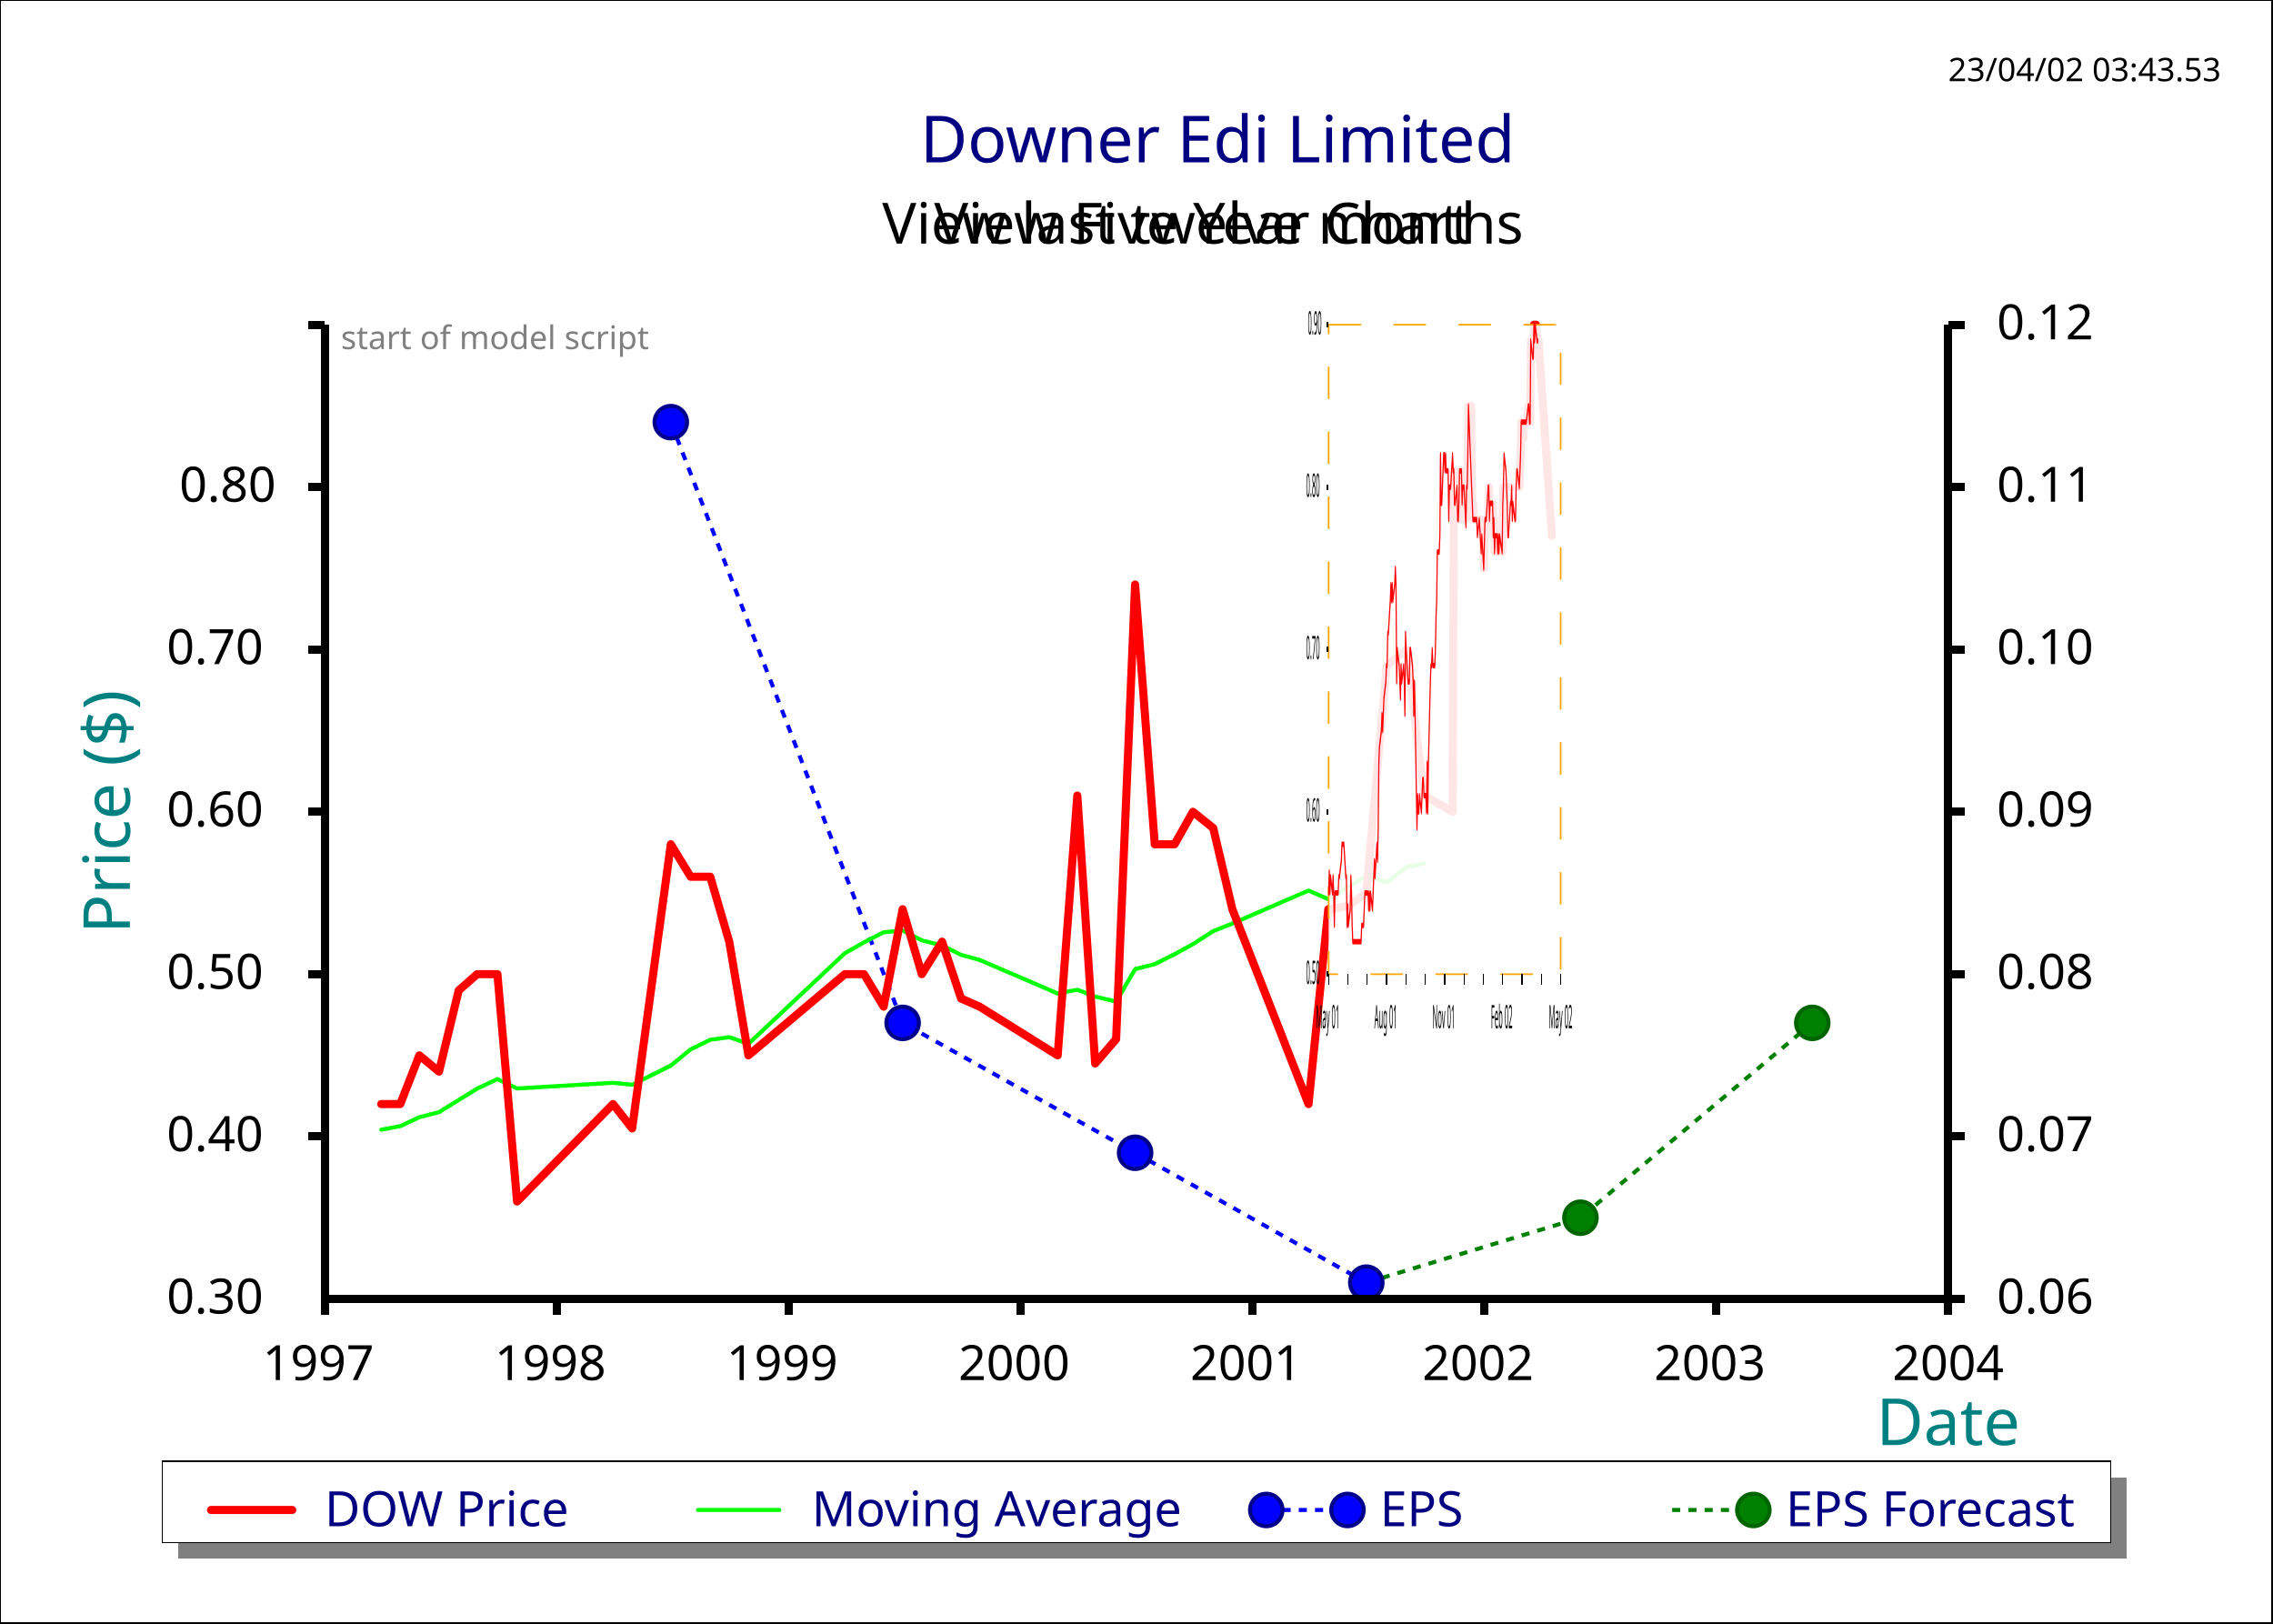
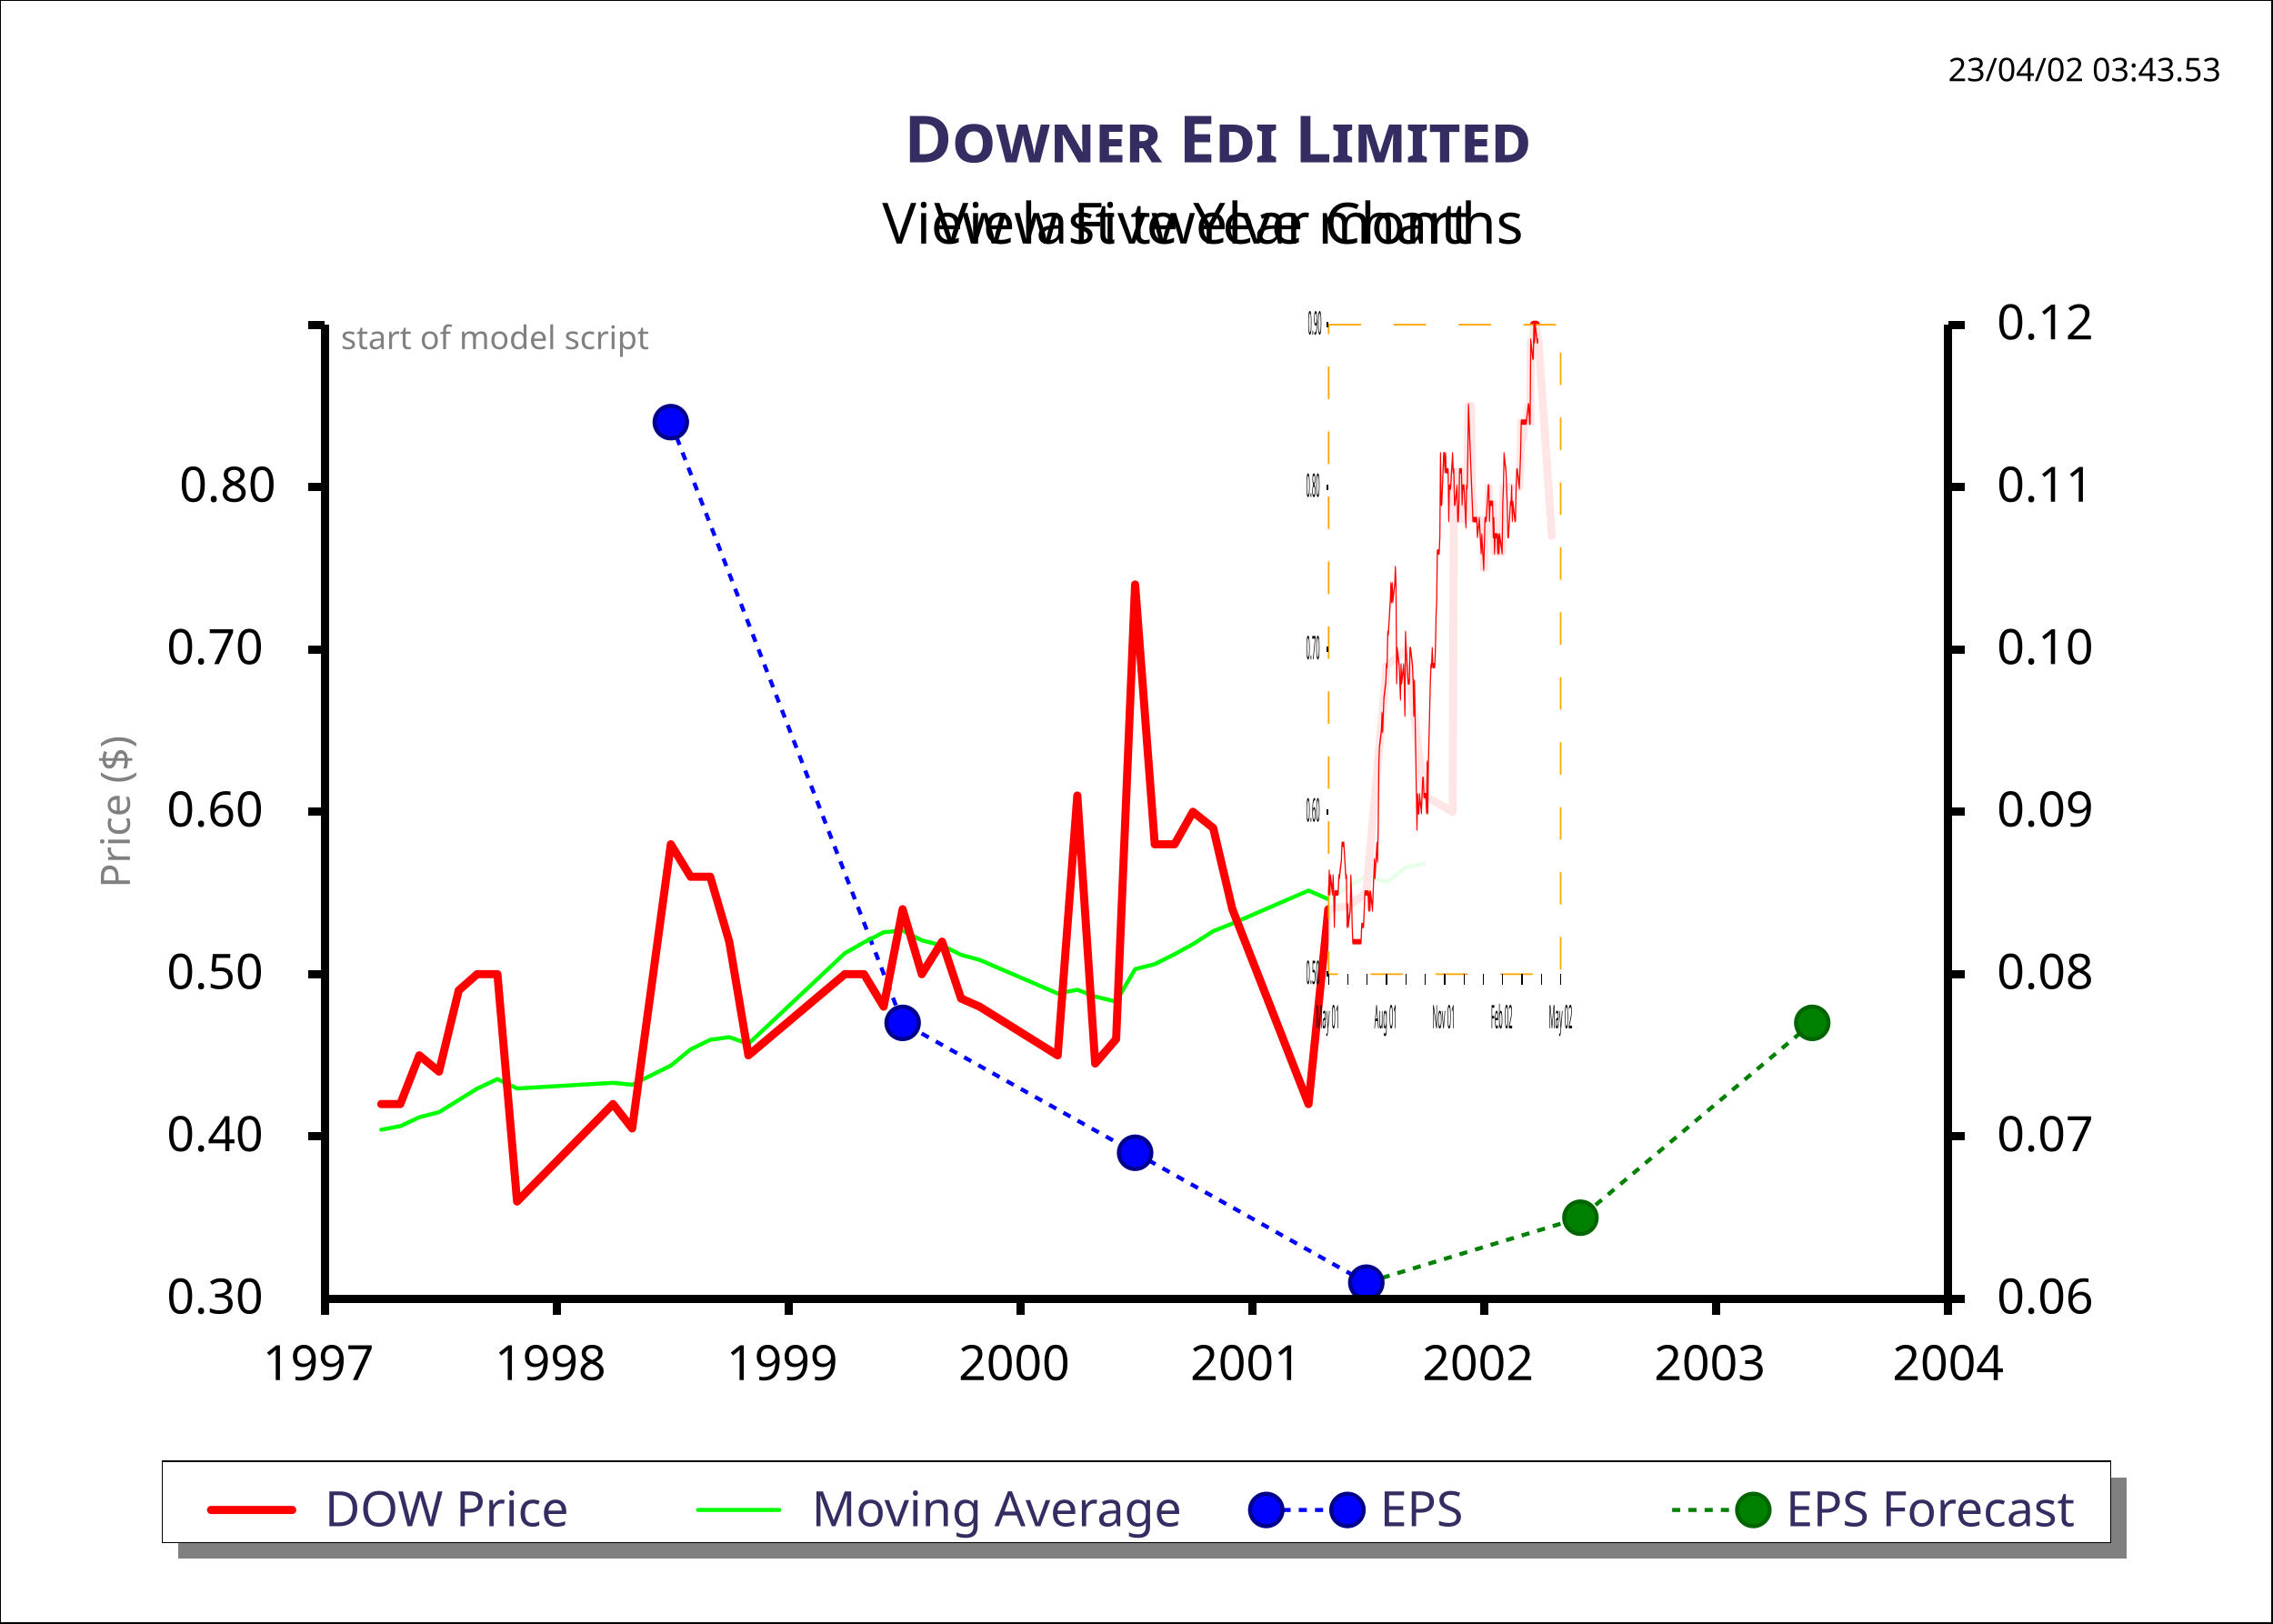
<svg xmlns="http://www.w3.org/2000/svg" xmlns:xlink="http://www.w3.org/1999/xlink" width="100%" height="100%" viewBox="0 0 14001 10001" preserveAspectRatio="xMidYMid meet" zoomAndPan="magnify">
  <style type="text/css">
		
		text { font-family: sans-serif; }
- 		text.chartTitle { fill:navy; font-size:400; text-anchor:middle; }
+ 		text.chartTitle { fill:#342d62; font-size:400; text-anchor:middle; font-family:verdana,sans-serif; font-variant:small-caps; font-weight:bold; }
		path.price          { stroke:red ; stroke-width:50; stroke-linejoin:round; stroke-linecap:round; fill:none; }
		path.movingAverage  { stroke:lime ; stroke-width:25; stroke-linejoin:round; stroke-linecap:round; fill:none; }
		path.eps            { stroke:blue ; marker:url(#epsMarker); fill:none; stroke-dasharray:50,50 ; stroke-width:25 }
		path.epsfc          { stroke:green ; marker-mid:url(#epsfcMarker); marker-end:url(#epsfcMarker) ; fill:none; stroke-dasharray:50,50 ; stroke-width:25}
		text.xAxisLabels    { font-size:300; text-anchor:middle; }
		text.priceLabels    { font-size:300; text-anchor:end; baseline-shift:-30% }
		text.EPSLabels      { font-size:300; text-anchor:start; baseline-shift:-30% }
- 		text.xAxisTitle     { fill:teal; font-size:400; text-anchor:middle; }
- 		text.yAxisTitle     { fill:teal; font-size:400; text-anchor:middle; }
+ 		text.xAxisTitle     { fill:grey; font-size:250; text-anchor:middle; }
+ 		text.yAxisTitle     { fill:grey; font-size:250; text-anchor:middle; }
		path.axes           { fill:none; stroke:black; stroke-width:50 ; shape-rendering:crispEdges }
- 		text.legendText     { fill:navy; font-size:300; }
+ 		text.legendText     { fill:#342d62; font-size:300; }
		circle.epsMarker    { fill:blue ; stroke:darkblue }
		circle.epsfcMarker  { fill:green ; stroke:darkgreen }
		rect.twelveMonthZoom      { fill:white ; fill-opacity:0.9 ; stroke-width:10 ; stroke:orange ; stroke-linejoin:round ; stroke-dasharray:200 200 }
		.hide           { stroke:none ; fill:white ; fill-opacity:0 }

		text.changeViewLink   { font-size:350 ; text-anchor:middle;}
		g.fiveYearChart     {  }
		g.twelveMonthChart     {  }
		
	</style>
  <defs>
    <g id="chartTitle">
      <text class="chartTitle" x="0" y="500" font-size="400">Downer Edi Limited</text>
    </g>
    <g id="legend">
      <name>Legend</name>
      <g style="fill:gray; stroke:black; stroke-width:0" shape-rendering="crispEdges">
        <rect x="100" y="100" width="12000" height="500" />
      </g>
      <g style="fill:white; stroke:black; stroke-width:6" shape-rendering="crispEdges">
        <rect x="0" y="0" width="12000" height="500" />
      </g>
      <g>
        <path class="price" d="M 300 300 h 500" />
        <text x="1000" y="400" class="legendText" font-size="250">DOW Price</text>
        <path class="movingAverage" d="M 3300 300 h 500" />
        <text x="4000" y="400" class="legendText" font-size="250">Moving Average</text>
        <path class="eps" d="M 6800 300 h 500" />
        <text x="7500" y="400" class="legendText" font-size="250">EPS</text>
        <path class="epsfc" d="M 9300 300 h 500" />
        <text x="10000" y="400" class="legendText" font-size="250">EPS Forecast</text>
      </g>
    </g>
-     <g id="xAxisTitle">
-       <text x="0" y="0" class="xAxisTitle">Date</text>
-     </g>
    <g id="yAxisTitle">
-       <text x="0" y="0" class="yAxisTitle">Price ($)</text>
+       <text x="0" y="0" class="yAxisTitle" font-size="250">Price ($)</text>
    </g>
    <marker id="epsMarker" markerWidth="10" markerHeight="10" refX="5" refY="5">
      <circle class="epsMarker" cx="5" cy="5" r="4" />
    </marker>
    <marker id="epsfcMarker" markerWidth="10" markerHeight="10" refX="5" refY="5">
      <circle class="epsfcMarker" cx="5" cy="5" r="4" />
    </marker>
  </defs>
  <g>
    <rect x="0" y="0" width="14000" height="10000" style="fill:white; stroke:black; stroke-width:15" shape-rendering="crispEdges" />
  </g>
  <g id="debug" transform="translate(2100,1900)">
    <text style="font-size:200;fill:grey">
      <tspan x="0" y="250">start of model script</tspan>
    </text>
  </g>
  <g id="fiveYearChart" class="fiveYearChart">
    <use xlink:href="#legend" x="1000" y="9000" />
    <g transform="translate(2000,2000)">
      <path class="epsfc" d=" M  6416 5900 7735 5500 9163 4300" />
      <path class="eps" d=" M  2132 600 3560 4300 4992 5100 6416 5900" />
      <path class="movingAverage" d=" M  348.2 4958 465.6 4936 582.9 4881 704.2 4850 825.5 4775 939 4705 1064 4646 1185 4704 1776 4669 1894 4681 2132 4563 2254 4463 2375 4404 2492 4388 2610 4429 3204 3871 3322 3804 3443 3742 3560 3731 3678 3792 3803 3823 3920 3881 4034 3912 4515 4119 4636 4096 4746 4138 4875 4169 4992 3969 5113 3938 5235 3877 5348 3815 5473 3735 5591 3688 6060 3485 6182 3538 6303 3464 6416 3395 6541 3433 6663 3341 6772 3318" />
      <path class="price" d=" M  348.2 4800 465.6 4800 582.9 4500 704.2 4600 825.5 4100 939 4000 1064 4000 1185 5400 1776 4800 1894 4950 2132 3200 2254 3400 2375 3400 2492 3800 2610 4500 3204 4000 3322 4000 3443 4200 3560 3600 3678 4000 3803 3800 3920 4150 4034 4200 4515 4500 4636 2900 4746 4550 4875 4400 4992 1600 5113 3200 5235 3200 5348 3000 5473 3100 5591 3600 6060 4800 6182 3600 6303 3580 6416 3500 6541 2100 6663 2000 6772 2900 6948 3000 6956 900 6960 1100 6964 1100 6968 1100 6972 1100 6976 1100 6980 1200 6984 1200 6987 1100 6991 900 6995 900 6999 900 7003 900 7007 1000 7011 1000 7015 1000 7019 1200 7023 1200 7027 1200 7031 1100 7034 1000 7038 1100 7042 800 7046 500 7050 500 7054 500 7058 500 7062 500 7066 1000 7070 1100 7074 1100 7077 1200 7081 1200 7085 1200 7089 1200 7093 1200 7097 1200 7109 1200 7113 1200 7117 1200 7121 1200 7124 1200 7128 1300 7132 1300 7136 1300 7140 1500 7148 1200 7152 1200 7156 1200 7160 1200 7164 1200 7167 1200 7171 1000 7175 1200 7179 1200 7183 1200 7187 1200 7191 1200 7195 1100 7199 1300 7203 1200 7207 1400 7210 1300 7214 1300 7218 1300 7222 1300 7226 1400 7230 1300 7234 1400 7238 1400 7242 1400 7246 1400 7250 1400 7254 1400 7257 1100 7261 1000 7359 1000 7363 900 7367 800 7371 600 7375 700 7379 700 7383 700 7387 600 7390 600 7394 600 7398 600 7402 600 7406 600 7410 600 7414 500 7418 500 7422 600 7426 600 7430 100 7433 100 7437 100 7441 200 7445 200 7449 0 7453 100 7457 0 7461 0 7469 100 7473 100 7477 100 7559 1300" />
      <path class="axes" d="M 0 6000 v 100 M 1429 6000 v 100 M 2857 6000 v 100 M 4286 6000 v 100 M 5714 6000 v 100 M 7143 6000 v 100 M 8571 6000 v 100 M 10000 6000 v 100 " />
      <text id="XLabels" class="xAxisLabels" font-size="300">
        <tspan x="0" y="6500">1997</tspan>
        <tspan x="1429" y="6500">1998</tspan>
        <tspan x="2857" y="6500">1999</tspan>
        <tspan x="4286" y="6500">2000</tspan>
        <tspan x="5714" y="6500">2001</tspan>
        <tspan x="7143" y="6500">2002</tspan>
        <tspan x="8571" y="6500">2003</tspan>
        <tspan x="10000" y="6500">2004</tspan>
      </text>
      <path class="axes" d="M 0 0 h -100 M 0 1000 h -100 M 0 2000 h -100 M 0 3000 h -100 M 0 4000 h -100 M 0 5000 h -100 " />
      <text id="YLabels" class="priceLabels" font-size="300">
        <tspan x="-300" y="6000">  0.30</tspan>
        <tspan x="-300" y="5000">  0.40</tspan>
        <tspan x="-300" y="4000">  0.50</tspan>
        <tspan x="-300" y="3000">  0.60</tspan>
        <tspan x="-300" y="2000">  0.70</tspan>
        <tspan x="-300" y="1000">  0.80</tspan>
      </text>
      <path class="axes" d="M 10000 0 v 6000" />
      <path class="axes" d="M 10000 0 h 100 M 10000 1000 h 100 M 10000 2000 h 100 M 10000 3000 h 100 M 10000 4000 h 100 M 10000 5000 h 100 M 10000 6000 h 100 " />
      <text id="EPSLabels" class="EPSLabels" font-size="300">
        <tspan x="10300" y="6000">  0.06</tspan>
        <tspan x="10300" y="5000">  0.07</tspan>
        <tspan x="10300" y="4000">  0.08</tspan>
        <tspan x="10300" y="3000">  0.09</tspan>
        <tspan x="10300" y="2000">  0.10</tspan>
        <tspan x="10300" y="1000">  0.11</tspan>
        <tspan x="10300" y="0">  0.12</tspan>
      </text>
      <animate id="fadeOutFiveYear" attributeType="CSS" attributeName="opacity" from="1" to="0" begin="twelveMonthLinkGroup.click" dur="1s" fill="freeze" />
      <animate id="fadeInFiveYear" attributeType="CSS" attributeName="opacity" from="0" to="1" begin="fiveYearLink.click" dur="1s" fill="freeze" />
    </g>
  </g>
  <g id="twelveMonthLinkGroup">
    <g id="twelveMonthHighlights">
      <g transform="translate(2000,2000)">
        <rect id="twelveMonthBox" class="twelveMonthZoom" x="6184" y="0" width="1428.991" height="4000">
          <animate attributeName="stroke-dashoffset" attributeType="CSS" from="0" to="400" begin="twelveMonthLinkGroup.mouseover" dur="1s" end="twelveMonthLinkGroup.mouseout" fill="freeze" repeatCount="indefinite" additive="sum" />
        </rect>
      </g>
      <text id="twelveMonthLink" class="changeViewLink" x="7500" y="1500">
				View last twelve months
				<set attributeType="CSS" attributeName="text-decoration" to="underline" begin="twelveMonthLinkGroup.mouseover" dur="0.1s" fill="freeze" />
        <set attributeType="CSS" attributeName="text-decoration" to="none" begin="twelveMonthLinkGroup.mouseout" dur="0.1s" fill="freeze" />
      </text>
    </g>
    <g transform="translate(8184, 2000) scale(0.1428991, 0.6666667)">
      <g id="twelveMonthChart">
        <path class="axes" d="M 0 6000 v 100 M 833.3 6000 v 100 M 1667 6000 v 100 M 2500 6000 v 100 M 3333 6000 v 100 M 4167 6000 v 100 M 5000 6000 v 100 M 5833 6000 v 100 M 6667 6000 v 100 M 7500 6000 v 100 M 8333 6000 v 100 M 9167 6000 v 100 M 10000 6000 v 100 " />
        <path class="price" d=" M  0 5250 27.4 5055 54.79 5250 82.19 5100 164.4 5250 191.8 5100 219.2 5250 246.6 5550 274 5250 356.2 5250 383.6 5250 411 5250 438.4 5100 465.8 5100 547.9 4950 575.3 4800 602.7 4800 630.1 4800 657.5 4800 739.7 5100 767.1 5100 794.5 5550 821.9 5370 849.3 5550 931.5 5400 958.9 5100 986.3 5250 1014 5550 1041 5700 1151 5700 1178 5700 1205 5700 1233 5700 1315 5700 1342 5700 1370 5700 1397 5700 1425 5550 1507 5550 1534 5400 1562 5250 1589 5250 1616 5250 1699 5250 1726 5400 1753 5250 1781 5400 1808 5250 1890 5400 1918 5250 1945 5100 1973 4950 2000 5100 2082 4800 2110 4950 2137 4650 2164 4050 2192 3900 2274 3750 2301 3600 2329 3750 2356 3600 2384 3450 2466 3300 2493 3150 2521 3150 2548 2850 2575 2850 2658 2550 2685 2400 2712 2550 2740 2400 2767 2550 2849 2400 2877 2250 2904 2400 2932 3300 2959 3000 3041 3150 3068 3300 3096 3450 3123 3150 3151 3300 3233 3150 3260 3300 3288 3600 3315 2850 3342 3000 3425 3300 3452 3300 3479 3300 3507 3000 3534 3000 3616 3150 3644 3300 3671 3600 3699 3300 3726 3600 3808 4650 3836 4350 3863 4500 3890 4500 3918 4350 4000 4500 4027 4350 4055 4200 4082 4200 4110 4350 4192 4350 4219 4500 4247 4050 4274 4500 4301 4050 4384 3300 4411 3150 4438 3150 4466 3000 4493 3150 4575 3150 4603 3000 4630 2700 4658 2550 4685 2100 4767 2100 4795 1950 4822 1200 4849 1650 4877 1650 4959 1200 4986 1200 5014 1350 5041 1200 5068 1350 5151 1350 5178 1800 5205 1500 5233 1500 5260 1500 5342 1200 5370 1350 5397 1350 5425 1650 5452 1650 5534 1500 5562 1800 5589 1800 5616 1650 5644 1350 5726 1350 5753 1650 5781 1500 5808 1500 5836 1500 5918 1860 5945 1500 5973 1500 6000 1200 6027 750 6164 1500 6192 1650 6219 1800 6301 1800 6329 1800 6356 1800 6384 1800 6411 1950 6493 1800 6575 2100 6603 1950 6685 2250 6740 1800 6767 1800 6795 1800 6877 1500 6904 1500 6932 1800 6959 1650 6986 1650 7068 1650 7096 1950 7123 1800 7151 2100 7178 1950 7260 1950 7288 2100 7315 1950 7342 2100 7370 1950 7479 2100 7507 1650 7534 1500 7562 1200 7644 1350 7671 1500 7699 1650 7726 1950 7753 1950 7836 1650 7863 1650 7890 1500 7918 1800 7945 1650 8027 1800 8055 1800 8082 1500 8110 1350 8137 1350 8219 1500 8247 1350 8274 1200 8301 900 8521 900 8603 750 8630 750 8658 900 8685 900 8712 150 8795 300 8822 300 8849 0 8877 150 8904 0 8986 150 9014 150" />
        <text id="XLabels" class="xAxisLabels" font-size="300">
          <tspan x="0" y="6500">May 01</tspan>
          <tspan x="2500" y="6500">Aug 01</tspan>
          <tspan x="5000" y="6500">Nov 01</tspan>
          <tspan x="7500" y="6500">Feb 02</tspan>
          <tspan x="10000" y="6500">May 02</tspan>
        </text>
        <path class="axes" d="M 0 0 h -100 M 0 1500 h -100 M 0 3000 h -100 M 0 4500 h -100 M 0 6000 h -100 " />
        <text id="twelveMonthPriceLabels" class="priceLabels" font-size="300">
          <tspan x="-300" y="6000">  0.50</tspan>
          <tspan x="-300" y="4500">  0.60</tspan>
          <tspan x="-300" y="3000">  0.70</tspan>
          <tspan x="-300" y="1500">  0.80</tspan>
          <tspan x="-300" y="0">  0.90</tspan>
        </text>
        <animateTransform id="expandTwelveScale" attributeType="XML" attributeName="transform" type="scale" from="1 1" to="6.998 1.5" begin="twelveMonthLinkGroup.click" dur="1s" fill="freeze" additive="replace" />
        <animateTransform id="expandTwelveTrans" attributeType="XML" attributeName="transform" type="translate" by="-6184 -0" begin="twelveMonthLinkGroup.click" dur="1s" fill="freeze" additive="replace" />
        <set attributeType="CSS" attributeName="opacity" to="1" begin="fiveYearLink.click" dur="1s" />
        <animateTransform id="shrinkTwelveTrans" attributeType="XML" attributeName="transform" type="translate" from="1 1" to="6184, 0" begin="fiveYearLink.click" dur="1s" fill="freeze" additive="sum" />
        <animateTransform id="shrinkTwelveScale" attributeType="XML" attributeName="transform" type="scale" from="1 1" to="0.143, 0.667" begin="fiveYearLink.click" dur="1s" fill="freeze" additive="sum" />
      </g>
    </g>
  </g>
  <text id="fiveYearLink" class="changeViewLink" x="7500" y="1500">
		View Five Year Chart
		<set attributeType="CSS" attributeName="text-decoration" to="underline" begin="fiveYearLink.mouseover" fill="freeze" />
    <set attributeType="CSS" attributeName="text-decoration" to="none" begin="fiveYearLink.mouseout" fill="freeze" />
  </text>
  <g>
    <text x="12000" y="500" style="font-size:200">23/04/02 03:43.53</text>
    <use xlink:href="#chartTitle" x="7500" y="500" />
    <use xlink:href="#xAxisTitle" x="12000" y="8900" />
    <use xlink:href="#yAxisTitle" transform="translate(800,5000) rotate(-90)" />
    <path class="axes" d="M 2000,2000 v 6000 h 10000 " />
  </g>
</svg>
